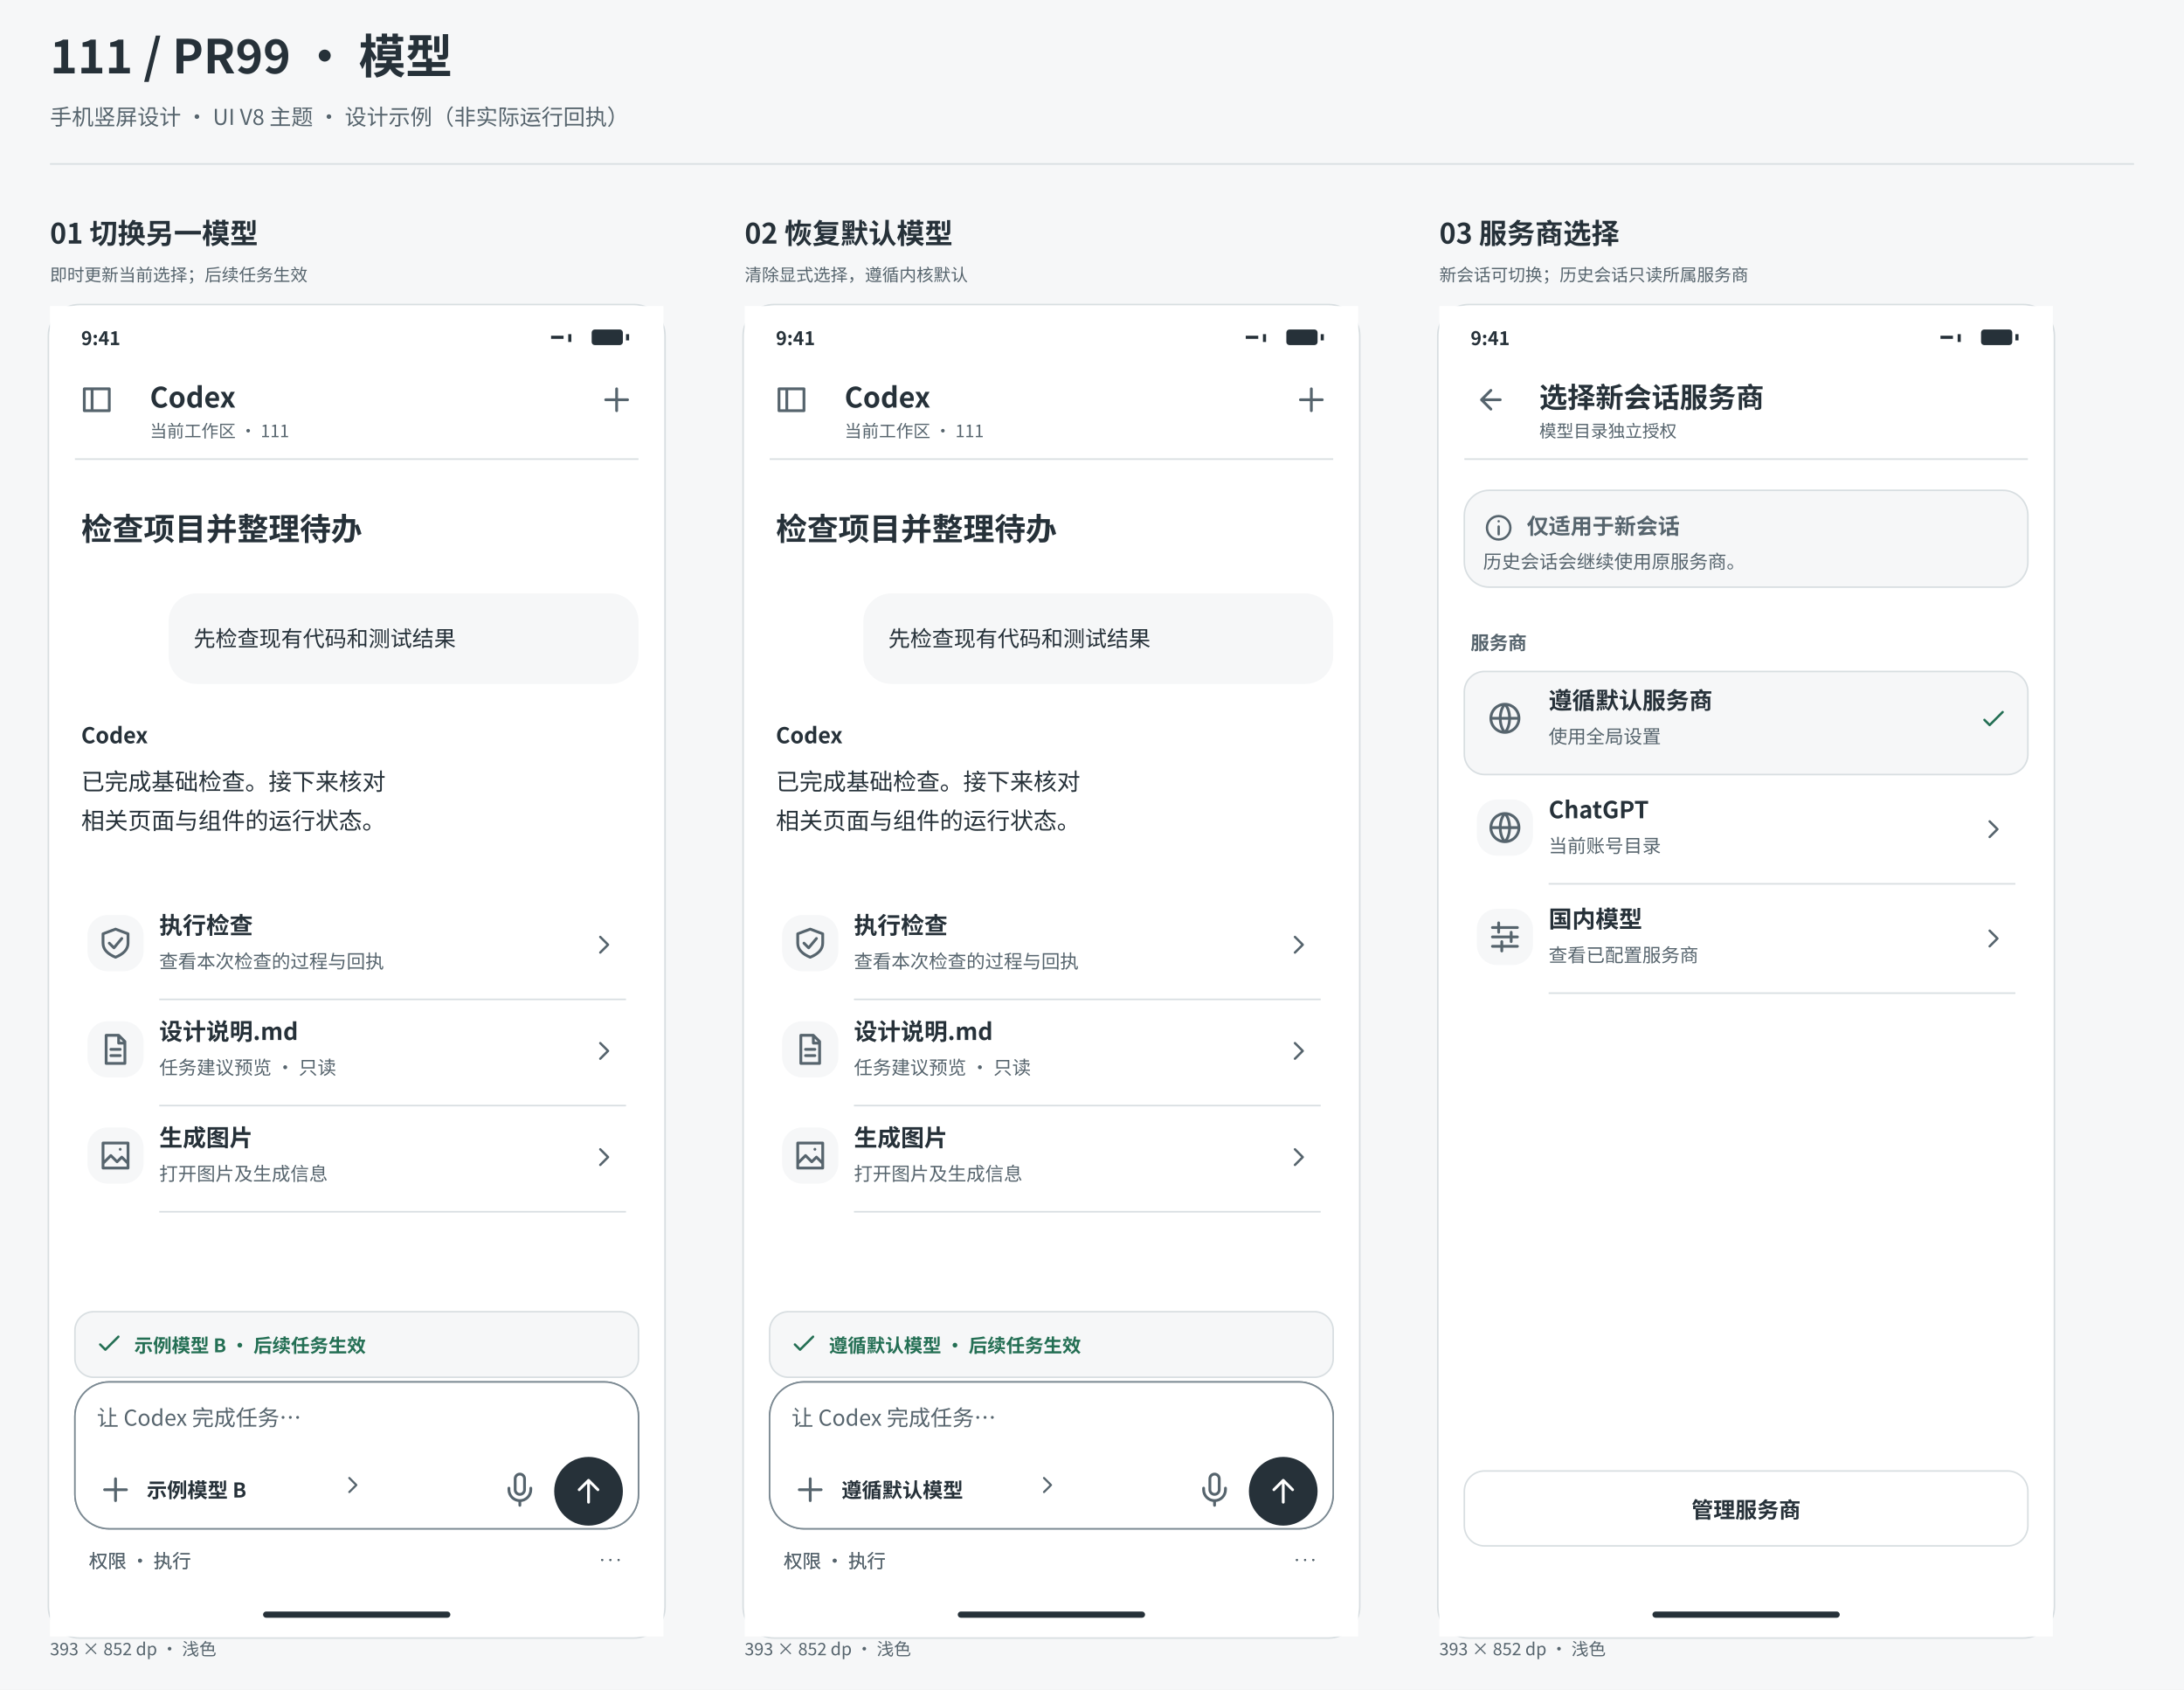
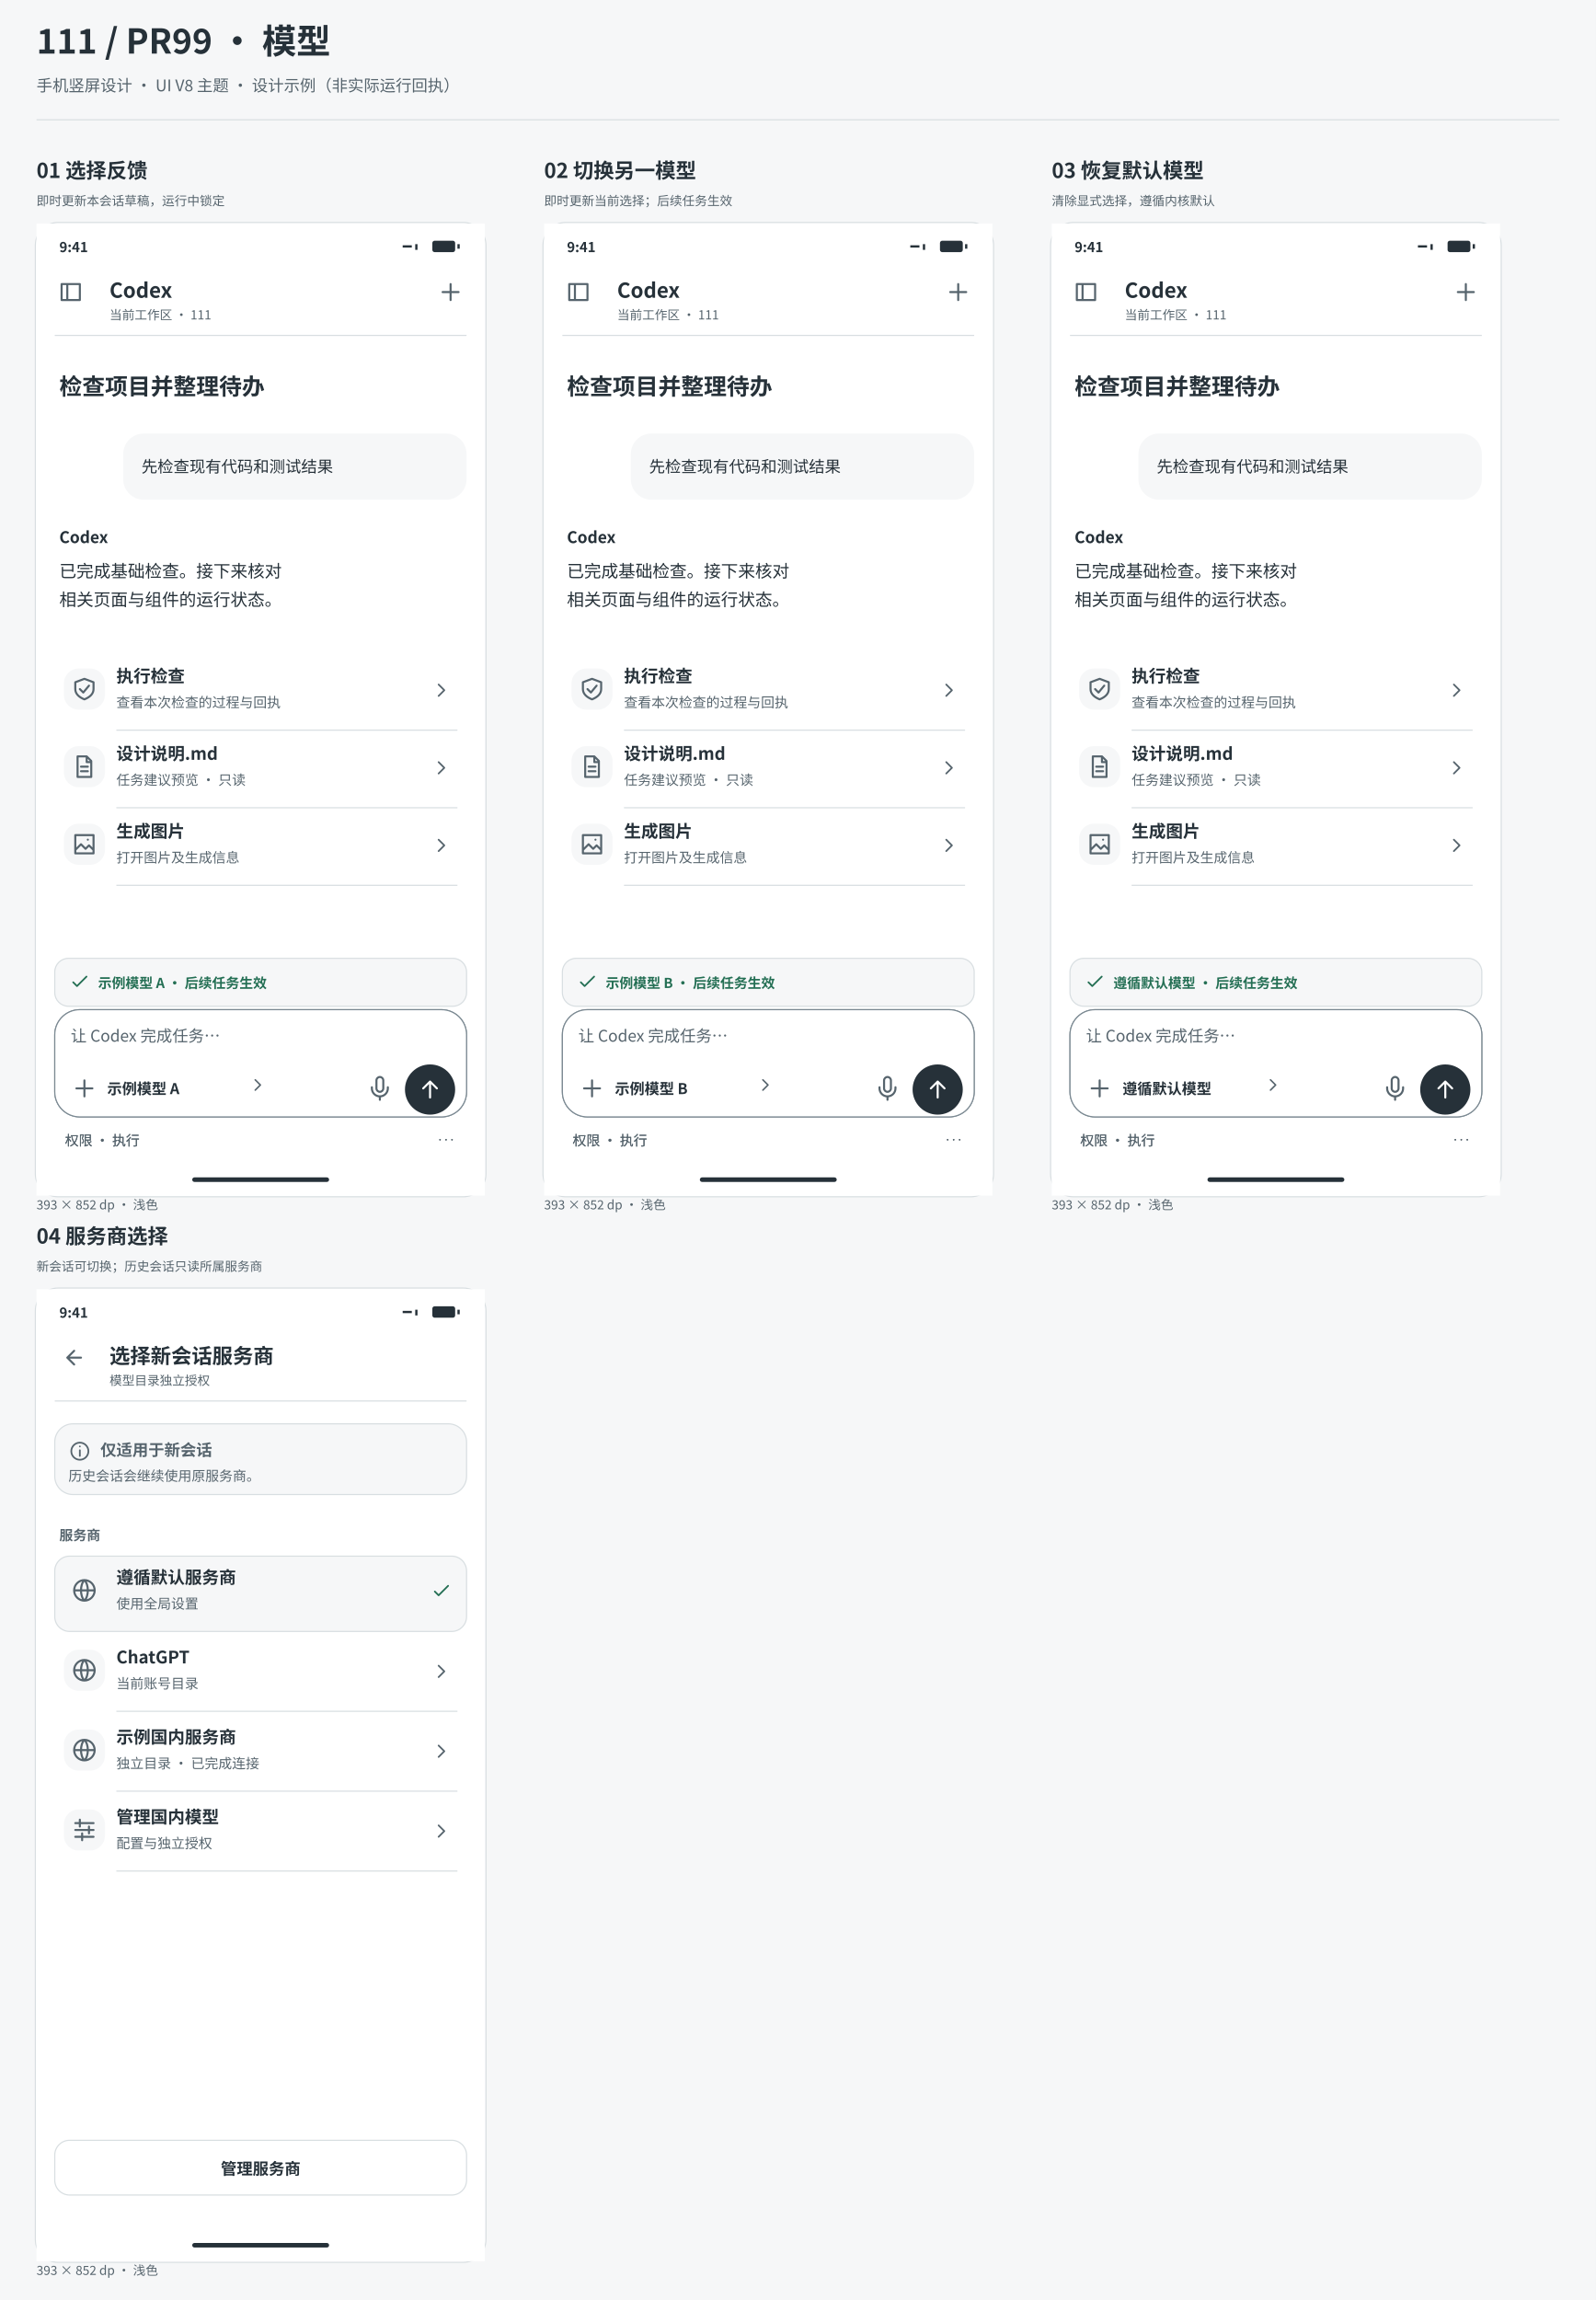
- <svg xmlns="http://www.w3.org/2000/svg" width="1399" height="1082" viewBox="0 0 1399 1082" role="img" aria-label="模型">
-   <rect x="0" y="0" width="1399" height="1082" rx="0" fill="#F6F7F8" stroke="none" stroke-width="1" opacity="1" />
+ <svg xmlns="http://www.w3.org/2000/svg" width="1399" height="2016" viewBox="0 0 1399 2016" role="img" aria-label="模型">
+   <rect x="0" y="0" width="1399" height="2016" rx="0" fill="#F6F7F8" stroke="none" stroke-width="1" opacity="1" />
  <text x="32" y="47" font-family="Noto Sans CJK SC, Microsoft YaHei, sans-serif" font-size="30" font-weight="700" fill="#263139" text-anchor="start">111  /  PR99  ·  模型</text>
  <text x="32" y="80" font-family="Noto Sans CJK SC, Microsoft YaHei, sans-serif" font-size="14" font-weight="400" fill="#56646D" text-anchor="start">手机竖屏设计 · UI V8 主题 · 设计示例（非实际运行回执）</text>
  <path d="M32 105L1367 105" stroke="#D8DEE1" stroke-width="1" fill="none" />
-   <text x="32" y="156" font-family="Noto Sans CJK SC, Microsoft YaHei, sans-serif" font-size="18" font-weight="700" fill="#263139" text-anchor="start">01  切换另一模型</text>
-   <text x="32" y="180" font-family="Noto Sans CJK SC, Microsoft YaHei, sans-serif" font-size="11" font-weight="400" fill="#56646D" text-anchor="start">即时更新当前选择；后续任务生效</text>
+   <text x="32" y="156" font-family="Noto Sans CJK SC, Microsoft YaHei, sans-serif" font-size="18" font-weight="700" fill="#263139" text-anchor="start">01  选择反馈</text>
+   <text x="32" y="180" font-family="Noto Sans CJK SC, Microsoft YaHei, sans-serif" font-size="11" font-weight="400" fill="#56646D" text-anchor="start">即时更新本会话草稿，运行中锁定</text>
  <rect x="31.0" y="195" width="395" height="854" rx="20" fill="#FFFFFF" stroke="#D8DEE1" stroke-width="1" opacity="1" />
-   <g id="model-selected-b" transform="translate(32.0 196)">
+   <g id="model-selected" transform="translate(32.0 196)">
    <rect x="0" y="0" width="393" height="852" rx="0" fill="#FFFFFF" stroke="none" stroke-width="1" opacity="1" />
    <text x="20" y="25" font-family="Noto Sans CJK SC, Microsoft YaHei, sans-serif" font-size="12" font-weight="600" fill="#263139" text-anchor="start">9:41</text>
    <path d="M321 20L329 20" stroke="#263139" stroke-width="2" fill="none" />
    <path d="M333 18L333 23" stroke="#263139" stroke-width="2" fill="none" />
    <rect x="347" y="15" width="20" height="10" rx="2" fill="#263139" stroke="none" stroke-width="1" opacity="1" />
    <rect x="369" y="18" width="2" height="4" rx="0" fill="#263139" stroke="none" stroke-width="1" opacity="1" />
    <g transform="translate(18 48) scale(1.0)" fill="none" stroke="#56646D" stroke-width="1.8" stroke-linejoin="round" stroke-linecap="round">
      <path d="M4 5h16v14H4zM9 5v14" />
    </g>
    <text x="64" y="65" font-family="Noto Sans CJK SC, Microsoft YaHei, sans-serif" font-size="18" font-weight="700" fill="#263139" text-anchor="start">Codex</text>
    <text x="64" y="84" font-family="Noto Sans CJK SC, Microsoft YaHei, sans-serif" font-size="11" font-weight="400" fill="#56646D" text-anchor="start">当前工作区 · 111</text>
    <g transform="translate(351 48) scale(1.0)" fill="none" stroke="#56646D" stroke-width="1.8" stroke-linejoin="round" stroke-linecap="round">
      <path d="M12 5v14M5 12h14" />
    </g>
    <path d="M16 98L377 98" stroke="#D8DEE1" stroke-width="1" fill="none" />
    <rect x="136.5" y="836" width="120" height="4" rx="2" fill="#263139" stroke="none" stroke-width="1" opacity="1" />
    <text x="20" y="150" font-family="Noto Sans CJK SC, Microsoft YaHei, sans-serif" font-size="20" font-weight="700" fill="#263139" text-anchor="start">检查项目并整理待办</text>
    <rect x="76" y="184" width="301" height="58" rx="18" fill="#F6F7F8" stroke="none" stroke-width="1" opacity="1" />
    <text x="92" y="218" font-family="Noto Sans CJK SC, Microsoft YaHei, sans-serif" font-size="14" font-weight="400" fill="#263139" text-anchor="start">先检查现有代码和测试结果</text>
    <text x="20" y="280" font-family="Noto Sans CJK SC, Microsoft YaHei, sans-serif" font-size="14" font-weight="600" fill="#263139" text-anchor="start">Codex</text>
    <text x="20" y="310" font-family="Noto Sans CJK SC, Microsoft YaHei, sans-serif" font-size="15" font-weight="400" fill="#263139" text-anchor="start">已完成基础检查。接下来核对</text>
    <text x="20" y="335" font-family="Noto Sans CJK SC, Microsoft YaHei, sans-serif" font-size="15" font-weight="400" fill="#263139" text-anchor="start">相关页面与组件的运行状态。</text>
    <rect x="24" y="390" width="36" height="36" rx="13" fill="#F6F7F8" stroke="none" stroke-width="1" opacity="1" />
    <g transform="translate(30 396) scale(1.0)" fill="none" stroke="#56646D" stroke-width="1.8" stroke-linejoin="round" stroke-linecap="round">
      <path d="M12 3l8 3v6c0 4-3 7-8 9-5-2-8-5-8-9V6zM8 12l3 3 5-6" />
    </g>
    <text x="70" y="402" font-family="Noto Sans CJK SC, Microsoft YaHei, sans-serif" font-size="15" font-weight="600" fill="#263139" text-anchor="start">执行检查</text>
    <text x="70" y="424" font-family="Noto Sans CJK SC, Microsoft YaHei, sans-serif" font-size="12" font-weight="400" fill="#56646D" text-anchor="start">查看本次检查的过程与回执</text>
    <g transform="translate(345 399.0) scale(0.8333333)" fill="none" stroke="#56646D" stroke-width="1.8" stroke-linejoin="round" stroke-linecap="round">
      <path d="M9 18l6-6-6-6" />
    </g>
    <path d="M70 444L369 444" stroke="#D8DEE1" stroke-width="1" fill="none" />
    <rect x="24" y="458" width="36" height="36" rx="13" fill="#F6F7F8" stroke="none" stroke-width="1" opacity="1" />
    <g transform="translate(30 464) scale(1.0)" fill="none" stroke="#56646D" stroke-width="1.8" stroke-linejoin="round" stroke-linecap="round">
      <path d="M6 3h8l4 4v14H6zM14 3v5h4M9 12h6M9 16h6" />
    </g>
    <text x="70" y="470" font-family="Noto Sans CJK SC, Microsoft YaHei, sans-serif" font-size="15" font-weight="600" fill="#263139" text-anchor="start">设计说明.md</text>
    <text x="70" y="492" font-family="Noto Sans CJK SC, Microsoft YaHei, sans-serif" font-size="12" font-weight="400" fill="#56646D" text-anchor="start">任务建议预览 · 只读</text>
    <g transform="translate(345 467.0) scale(0.8333333)" fill="none" stroke="#56646D" stroke-width="1.8" stroke-linejoin="round" stroke-linecap="round">
      <path d="M9 18l6-6-6-6" />
    </g>
    <path d="M70 512L369 512" stroke="#D8DEE1" stroke-width="1" fill="none" />
    <rect x="24" y="526" width="36" height="36" rx="13" fill="#F6F7F8" stroke="none" stroke-width="1" opacity="1" />
    <g transform="translate(30 532) scale(1.0)" fill="none" stroke="#56646D" stroke-width="1.8" stroke-linejoin="round" stroke-linecap="round">
      <path d="M4 4h16v16H4zM4 17l5-5 4 4 3-3 4 4M15 8h.01" />
    </g>
    <text x="70" y="538" font-family="Noto Sans CJK SC, Microsoft YaHei, sans-serif" font-size="15" font-weight="600" fill="#263139" text-anchor="start">生成图片</text>
    <text x="70" y="560" font-family="Noto Sans CJK SC, Microsoft YaHei, sans-serif" font-size="12" font-weight="400" fill="#56646D" text-anchor="start">打开图片及生成信息</text>
    <g transform="translate(345 535.0) scale(0.8333333)" fill="none" stroke="#56646D" stroke-width="1.8" stroke-linejoin="round" stroke-linecap="round">
      <path d="M9 18l6-6-6-6" />
    </g>
    <path d="M70 580L369 580" stroke="#D8DEE1" stroke-width="1" fill="none" />
    <rect x="16" y="689" width="361" height="94" rx="22" fill="#FFFFFF" stroke="#7B8992" stroke-width="1" opacity="1" />
    <text x="30" y="717" font-family="Noto Sans CJK SC, Microsoft YaHei, sans-serif" font-size="14" font-weight="400" fill="#56646D" text-anchor="start">让 Codex 完成任务…</text>
    <g transform="translate(30 746) scale(1.0)" fill="none" stroke="#56646D" stroke-width="1.8" stroke-linejoin="round" stroke-linecap="round">
      <path d="M12 5v14M5 12h14" />
    </g>
    <text x="62" y="763" font-family="Noto Sans CJK SC, Microsoft YaHei, sans-serif" font-size="13" font-weight="600" fill="#263139" text-anchor="start">遵循默认模型</text>
    <g transform="translate(185 746) scale(0.75)" fill="none" stroke="#56646D" stroke-width="1.8" stroke-linejoin="round" stroke-linecap="round">
      <path d="M9 18l6-6-6-6" />
    </g>
    <g transform="translate(289 746) scale(1.0)" fill="none" stroke="#56646D" stroke-width="1.8" stroke-linejoin="round" stroke-linecap="round">
      <path d="M9 5a3 3 0 0 1 6 0v7a3 3 0 0 1-6 0zM5 11v1a7 7 0 0 0 14 0v-1M12 19v3" />
    </g>
    <circle cx="345" cy="759" r="22" fill="#263139" stroke="none" />
    <g transform="translate(333 747) scale(1.0)" fill="none" stroke="#FFFFFF" stroke-width="1.8" stroke-linejoin="round" stroke-linecap="round">
      <path d="M12 19V5M6 11l6-6 6 6" />
    </g>
    <text x="25" y="808" font-family="Noto Sans CJK SC, Microsoft YaHei, sans-serif" font-size="12" font-weight="400" fill="#56646D" text-anchor="start">权限  ·  执行</text>
    <g transform="translate(350 794) scale(0.75)" fill="none" stroke="#56646D" stroke-width="1.8" stroke-linejoin="round" stroke-linecap="round">
      <path d="M5 12h.01M12 12h.01M19 12h.01" />
    </g>
    <rect x="16" y="644" width="361" height="42" rx="12" fill="#F6F7F8" stroke="#D8DEE1" stroke-width="1" opacity="1" />
    <g transform="translate(28 655) scale(0.8333333)" fill="none" stroke="#246F54" stroke-width="1.8" stroke-linejoin="round" stroke-linecap="round">
      <path d="M5 12l4 4L19 6" />
    </g>
-     <text x="54" y="670" font-family="Noto Sans CJK SC, Microsoft YaHei, sans-serif" font-size="12" font-weight="600" fill="#246F54" text-anchor="start">示例模型 B · 后续任务生效</text>
-     <rect x="16" y="689" width="361" height="94" rx="22" fill="#FFFFFF" stroke="#7B8992" stroke-width="1" opacity="1" />
-     <text x="30" y="717" font-family="Noto Sans CJK SC, Microsoft YaHei, sans-serif" font-size="14" font-weight="400" fill="#56646D" text-anchor="start">让 Codex 完成任务…</text>
-     <g transform="translate(30 746) scale(1.0)" fill="none" stroke="#56646D" stroke-width="1.8" stroke-linejoin="round" stroke-linecap="round">
-       <path d="M12 5v14M5 12h14" />
-     </g>
-     <text x="62" y="763" font-family="Noto Sans CJK SC, Microsoft YaHei, sans-serif" font-size="13" font-weight="600" fill="#263139" text-anchor="start">示例模型 B</text>
+     <text x="54" y="670" font-family="Noto Sans CJK SC, Microsoft YaHei, sans-serif" font-size="12" font-weight="600" fill="#246F54" text-anchor="start">示例模型 A · 后续任务生效</text>
+     <rect x="16" y="689" width="361" height="94" rx="22" fill="#FFFFFF" stroke="#7B8992" stroke-width="1" opacity="1" />
+     <text x="30" y="717" font-family="Noto Sans CJK SC, Microsoft YaHei, sans-serif" font-size="14" font-weight="400" fill="#56646D" text-anchor="start">让 Codex 完成任务…</text>
+     <g transform="translate(30 746) scale(1.0)" fill="none" stroke="#56646D" stroke-width="1.8" stroke-linejoin="round" stroke-linecap="round">
+       <path d="M12 5v14M5 12h14" />
+     </g>
+     <text x="62" y="763" font-family="Noto Sans CJK SC, Microsoft YaHei, sans-serif" font-size="13" font-weight="600" fill="#263139" text-anchor="start">示例模型 A</text>
    <g transform="translate(185 746) scale(0.75)" fill="none" stroke="#56646D" stroke-width="1.8" stroke-linejoin="round" stroke-linecap="round">
      <path d="M9 18l6-6-6-6" />
    </g>
    <g transform="translate(289 746) scale(1.0)" fill="none" stroke="#56646D" stroke-width="1.8" stroke-linejoin="round" stroke-linecap="round">
      <path d="M9 5a3 3 0 0 1 6 0v7a3 3 0 0 1-6 0zM5 11v1a7 7 0 0 0 14 0v-1M12 19v3" />
    </g>
    <circle cx="345" cy="759" r="22" fill="#263139" stroke="none" />
    <g transform="translate(333 747) scale(1.0)" fill="none" stroke="#FFFFFF" stroke-width="1.8" stroke-linejoin="round" stroke-linecap="round">
      <path d="M12 19V5M6 11l6-6 6 6" />
    </g>
    <text x="25" y="808" font-family="Noto Sans CJK SC, Microsoft YaHei, sans-serif" font-size="12" font-weight="400" fill="#56646D" text-anchor="start">权限  ·  执行</text>
    <g transform="translate(350 794) scale(0.75)" fill="none" stroke="#56646D" stroke-width="1.8" stroke-linejoin="round" stroke-linecap="round">
      <path d="M5 12h.01M12 12h.01M19 12h.01" />
    </g>
  </g>
  <text x="32" y="1060" font-family="Noto Sans CJK SC, Microsoft YaHei, sans-serif" font-size="11" font-weight="400" fill="#56646D" text-anchor="start">393 × 852 dp  ·  浅色</text>
-   <text x="477" y="156" font-family="Noto Sans CJK SC, Microsoft YaHei, sans-serif" font-size="18" font-weight="700" fill="#263139" text-anchor="start">02  恢复默认模型</text>
-   <text x="477" y="180" font-family="Noto Sans CJK SC, Microsoft YaHei, sans-serif" font-size="11" font-weight="400" fill="#56646D" text-anchor="start">清除显式选择，遵循内核默认</text>
+   <text x="477" y="156" font-family="Noto Sans CJK SC, Microsoft YaHei, sans-serif" font-size="18" font-weight="700" fill="#263139" text-anchor="start">02  切换另一模型</text>
+   <text x="477" y="180" font-family="Noto Sans CJK SC, Microsoft YaHei, sans-serif" font-size="11" font-weight="400" fill="#56646D" text-anchor="start">即时更新当前选择；后续任务生效</text>
  <rect x="476.0" y="195" width="395" height="854" rx="20" fill="#FFFFFF" stroke="#D8DEE1" stroke-width="1" opacity="1" />
-   <g id="model-default" transform="translate(477.0 196)">
+   <g id="model-selected-b" transform="translate(477.0 196)">
    <rect x="0" y="0" width="393" height="852" rx="0" fill="#FFFFFF" stroke="none" stroke-width="1" opacity="1" />
    <text x="20" y="25" font-family="Noto Sans CJK SC, Microsoft YaHei, sans-serif" font-size="12" font-weight="600" fill="#263139" text-anchor="start">9:41</text>
    <path d="M321 20L329 20" stroke="#263139" stroke-width="2" fill="none" />
    <path d="M333 18L333 23" stroke="#263139" stroke-width="2" fill="none" />
    <rect x="347" y="15" width="20" height="10" rx="2" fill="#263139" stroke="none" stroke-width="1" opacity="1" />
    <rect x="369" y="18" width="2" height="4" rx="0" fill="#263139" stroke="none" stroke-width="1" opacity="1" />
    <g transform="translate(18 48) scale(1.0)" fill="none" stroke="#56646D" stroke-width="1.8" stroke-linejoin="round" stroke-linecap="round">
      <path d="M4 5h16v14H4zM9 5v14" />
    </g>
    <text x="64" y="65" font-family="Noto Sans CJK SC, Microsoft YaHei, sans-serif" font-size="18" font-weight="700" fill="#263139" text-anchor="start">Codex</text>
    <text x="64" y="84" font-family="Noto Sans CJK SC, Microsoft YaHei, sans-serif" font-size="11" font-weight="400" fill="#56646D" text-anchor="start">当前工作区 · 111</text>
    <g transform="translate(351 48) scale(1.0)" fill="none" stroke="#56646D" stroke-width="1.8" stroke-linejoin="round" stroke-linecap="round">
      <path d="M12 5v14M5 12h14" />
    </g>
    <path d="M16 98L377 98" stroke="#D8DEE1" stroke-width="1" fill="none" />
    <rect x="136.5" y="836" width="120" height="4" rx="2" fill="#263139" stroke="none" stroke-width="1" opacity="1" />
    <text x="20" y="150" font-family="Noto Sans CJK SC, Microsoft YaHei, sans-serif" font-size="20" font-weight="700" fill="#263139" text-anchor="start">检查项目并整理待办</text>
    <rect x="76" y="184" width="301" height="58" rx="18" fill="#F6F7F8" stroke="none" stroke-width="1" opacity="1" />
    <text x="92" y="218" font-family="Noto Sans CJK SC, Microsoft YaHei, sans-serif" font-size="14" font-weight="400" fill="#263139" text-anchor="start">先检查现有代码和测试结果</text>
    <text x="20" y="280" font-family="Noto Sans CJK SC, Microsoft YaHei, sans-serif" font-size="14" font-weight="600" fill="#263139" text-anchor="start">Codex</text>
    <text x="20" y="310" font-family="Noto Sans CJK SC, Microsoft YaHei, sans-serif" font-size="15" font-weight="400" fill="#263139" text-anchor="start">已完成基础检查。接下来核对</text>
    <text x="20" y="335" font-family="Noto Sans CJK SC, Microsoft YaHei, sans-serif" font-size="15" font-weight="400" fill="#263139" text-anchor="start">相关页面与组件的运行状态。</text>
    <rect x="24" y="390" width="36" height="36" rx="13" fill="#F6F7F8" stroke="none" stroke-width="1" opacity="1" />
    <g transform="translate(30 396) scale(1.0)" fill="none" stroke="#56646D" stroke-width="1.8" stroke-linejoin="round" stroke-linecap="round">
      <path d="M12 3l8 3v6c0 4-3 7-8 9-5-2-8-5-8-9V6zM8 12l3 3 5-6" />
    </g>
    <text x="70" y="402" font-family="Noto Sans CJK SC, Microsoft YaHei, sans-serif" font-size="15" font-weight="600" fill="#263139" text-anchor="start">执行检查</text>
    <text x="70" y="424" font-family="Noto Sans CJK SC, Microsoft YaHei, sans-serif" font-size="12" font-weight="400" fill="#56646D" text-anchor="start">查看本次检查的过程与回执</text>
    <g transform="translate(345 399.0) scale(0.8333333)" fill="none" stroke="#56646D" stroke-width="1.8" stroke-linejoin="round" stroke-linecap="round">
      <path d="M9 18l6-6-6-6" />
    </g>
    <path d="M70 444L369 444" stroke="#D8DEE1" stroke-width="1" fill="none" />
    <rect x="24" y="458" width="36" height="36" rx="13" fill="#F6F7F8" stroke="none" stroke-width="1" opacity="1" />
    <g transform="translate(30 464) scale(1.0)" fill="none" stroke="#56646D" stroke-width="1.8" stroke-linejoin="round" stroke-linecap="round">
      <path d="M6 3h8l4 4v14H6zM14 3v5h4M9 12h6M9 16h6" />
    </g>
    <text x="70" y="470" font-family="Noto Sans CJK SC, Microsoft YaHei, sans-serif" font-size="15" font-weight="600" fill="#263139" text-anchor="start">设计说明.md</text>
    <text x="70" y="492" font-family="Noto Sans CJK SC, Microsoft YaHei, sans-serif" font-size="12" font-weight="400" fill="#56646D" text-anchor="start">任务建议预览 · 只读</text>
    <g transform="translate(345 467.0) scale(0.8333333)" fill="none" stroke="#56646D" stroke-width="1.8" stroke-linejoin="round" stroke-linecap="round">
      <path d="M9 18l6-6-6-6" />
    </g>
    <path d="M70 512L369 512" stroke="#D8DEE1" stroke-width="1" fill="none" />
    <rect x="24" y="526" width="36" height="36" rx="13" fill="#F6F7F8" stroke="none" stroke-width="1" opacity="1" />
    <g transform="translate(30 532) scale(1.0)" fill="none" stroke="#56646D" stroke-width="1.8" stroke-linejoin="round" stroke-linecap="round">
      <path d="M4 4h16v16H4zM4 17l5-5 4 4 3-3 4 4M15 8h.01" />
    </g>
    <text x="70" y="538" font-family="Noto Sans CJK SC, Microsoft YaHei, sans-serif" font-size="15" font-weight="600" fill="#263139" text-anchor="start">生成图片</text>
    <text x="70" y="560" font-family="Noto Sans CJK SC, Microsoft YaHei, sans-serif" font-size="12" font-weight="400" fill="#56646D" text-anchor="start">打开图片及生成信息</text>
    <g transform="translate(345 535.0) scale(0.8333333)" fill="none" stroke="#56646D" stroke-width="1.8" stroke-linejoin="round" stroke-linecap="round">
      <path d="M9 18l6-6-6-6" />
    </g>
    <path d="M70 580L369 580" stroke="#D8DEE1" stroke-width="1" fill="none" />
    <rect x="16" y="689" width="361" height="94" rx="22" fill="#FFFFFF" stroke="#7B8992" stroke-width="1" opacity="1" />
    <text x="30" y="717" font-family="Noto Sans CJK SC, Microsoft YaHei, sans-serif" font-size="14" font-weight="400" fill="#56646D" text-anchor="start">让 Codex 完成任务…</text>
    <g transform="translate(30 746) scale(1.0)" fill="none" stroke="#56646D" stroke-width="1.8" stroke-linejoin="round" stroke-linecap="round">
      <path d="M12 5v14M5 12h14" />
    </g>
    <text x="62" y="763" font-family="Noto Sans CJK SC, Microsoft YaHei, sans-serif" font-size="13" font-weight="600" fill="#263139" text-anchor="start">遵循默认模型</text>
    <g transform="translate(185 746) scale(0.75)" fill="none" stroke="#56646D" stroke-width="1.8" stroke-linejoin="round" stroke-linecap="round">
      <path d="M9 18l6-6-6-6" />
    </g>
    <g transform="translate(289 746) scale(1.0)" fill="none" stroke="#56646D" stroke-width="1.8" stroke-linejoin="round" stroke-linecap="round">
      <path d="M9 5a3 3 0 0 1 6 0v7a3 3 0 0 1-6 0zM5 11v1a7 7 0 0 0 14 0v-1M12 19v3" />
    </g>
    <circle cx="345" cy="759" r="22" fill="#263139" stroke="none" />
    <g transform="translate(333 747) scale(1.0)" fill="none" stroke="#FFFFFF" stroke-width="1.8" stroke-linejoin="round" stroke-linecap="round">
      <path d="M12 19V5M6 11l6-6 6 6" />
    </g>
    <text x="25" y="808" font-family="Noto Sans CJK SC, Microsoft YaHei, sans-serif" font-size="12" font-weight="400" fill="#56646D" text-anchor="start">权限  ·  执行</text>
    <g transform="translate(350 794) scale(0.75)" fill="none" stroke="#56646D" stroke-width="1.8" stroke-linejoin="round" stroke-linecap="round">
      <path d="M5 12h.01M12 12h.01M19 12h.01" />
    </g>
    <rect x="16" y="644" width="361" height="42" rx="12" fill="#F6F7F8" stroke="#D8DEE1" stroke-width="1" opacity="1" />
    <g transform="translate(28 655) scale(0.8333333)" fill="none" stroke="#246F54" stroke-width="1.8" stroke-linejoin="round" stroke-linecap="round">
      <path d="M5 12l4 4L19 6" />
    </g>
-     <text x="54" y="670" font-family="Noto Sans CJK SC, Microsoft YaHei, sans-serif" font-size="12" font-weight="600" fill="#246F54" text-anchor="start">遵循默认模型 · 后续任务生效</text>
-     <rect x="16" y="689" width="361" height="94" rx="22" fill="#FFFFFF" stroke="#7B8992" stroke-width="1" opacity="1" />
-     <text x="30" y="717" font-family="Noto Sans CJK SC, Microsoft YaHei, sans-serif" font-size="14" font-weight="400" fill="#56646D" text-anchor="start">让 Codex 完成任务…</text>
-     <g transform="translate(30 746) scale(1.0)" fill="none" stroke="#56646D" stroke-width="1.8" stroke-linejoin="round" stroke-linecap="round">
-       <path d="M12 5v14M5 12h14" />
-     </g>
-     <text x="62" y="763" font-family="Noto Sans CJK SC, Microsoft YaHei, sans-serif" font-size="13" font-weight="600" fill="#263139" text-anchor="start">遵循默认模型</text>
+     <text x="54" y="670" font-family="Noto Sans CJK SC, Microsoft YaHei, sans-serif" font-size="12" font-weight="600" fill="#246F54" text-anchor="start">示例模型 B · 后续任务生效</text>
+     <rect x="16" y="689" width="361" height="94" rx="22" fill="#FFFFFF" stroke="#7B8992" stroke-width="1" opacity="1" />
+     <text x="30" y="717" font-family="Noto Sans CJK SC, Microsoft YaHei, sans-serif" font-size="14" font-weight="400" fill="#56646D" text-anchor="start">让 Codex 完成任务…</text>
+     <g transform="translate(30 746) scale(1.0)" fill="none" stroke="#56646D" stroke-width="1.8" stroke-linejoin="round" stroke-linecap="round">
+       <path d="M12 5v14M5 12h14" />
+     </g>
+     <text x="62" y="763" font-family="Noto Sans CJK SC, Microsoft YaHei, sans-serif" font-size="13" font-weight="600" fill="#263139" text-anchor="start">示例模型 B</text>
    <g transform="translate(185 746) scale(0.75)" fill="none" stroke="#56646D" stroke-width="1.8" stroke-linejoin="round" stroke-linecap="round">
      <path d="M9 18l6-6-6-6" />
    </g>
    <g transform="translate(289 746) scale(1.0)" fill="none" stroke="#56646D" stroke-width="1.8" stroke-linejoin="round" stroke-linecap="round">
      <path d="M9 5a3 3 0 0 1 6 0v7a3 3 0 0 1-6 0zM5 11v1a7 7 0 0 0 14 0v-1M12 19v3" />
    </g>
    <circle cx="345" cy="759" r="22" fill="#263139" stroke="none" />
    <g transform="translate(333 747) scale(1.0)" fill="none" stroke="#FFFFFF" stroke-width="1.8" stroke-linejoin="round" stroke-linecap="round">
      <path d="M12 19V5M6 11l6-6 6 6" />
    </g>
    <text x="25" y="808" font-family="Noto Sans CJK SC, Microsoft YaHei, sans-serif" font-size="12" font-weight="400" fill="#56646D" text-anchor="start">权限  ·  执行</text>
    <g transform="translate(350 794) scale(0.75)" fill="none" stroke="#56646D" stroke-width="1.8" stroke-linejoin="round" stroke-linecap="round">
      <path d="M5 12h.01M12 12h.01M19 12h.01" />
    </g>
  </g>
  <text x="477" y="1060" font-family="Noto Sans CJK SC, Microsoft YaHei, sans-serif" font-size="11" font-weight="400" fill="#56646D" text-anchor="start">393 × 852 dp  ·  浅色</text>
-   <text x="922" y="156" font-family="Noto Sans CJK SC, Microsoft YaHei, sans-serif" font-size="18" font-weight="700" fill="#263139" text-anchor="start">03  服务商选择</text>
-   <text x="922" y="180" font-family="Noto Sans CJK SC, Microsoft YaHei, sans-serif" font-size="11" font-weight="400" fill="#56646D" text-anchor="start">新会话可切换；历史会话只读所属服务商</text>
+   <text x="922" y="156" font-family="Noto Sans CJK SC, Microsoft YaHei, sans-serif" font-size="18" font-weight="700" fill="#263139" text-anchor="start">03  恢复默认模型</text>
+   <text x="922" y="180" font-family="Noto Sans CJK SC, Microsoft YaHei, sans-serif" font-size="11" font-weight="400" fill="#56646D" text-anchor="start">清除显式选择，遵循内核默认</text>
  <rect x="921.0" y="195" width="395" height="854" rx="20" fill="#FFFFFF" stroke="#D8DEE1" stroke-width="1" opacity="1" />
-   <g id="model-provider" transform="translate(922.0 196)">
+   <g id="model-default" transform="translate(922.0 196)">
+     <rect x="0" y="0" width="393" height="852" rx="0" fill="#FFFFFF" stroke="none" stroke-width="1" opacity="1" />
+     <text x="20" y="25" font-family="Noto Sans CJK SC, Microsoft YaHei, sans-serif" font-size="12" font-weight="600" fill="#263139" text-anchor="start">9:41</text>
+     <path d="M321 20L329 20" stroke="#263139" stroke-width="2" fill="none" />
+     <path d="M333 18L333 23" stroke="#263139" stroke-width="2" fill="none" />
+     <rect x="347" y="15" width="20" height="10" rx="2" fill="#263139" stroke="none" stroke-width="1" opacity="1" />
+     <rect x="369" y="18" width="2" height="4" rx="0" fill="#263139" stroke="none" stroke-width="1" opacity="1" />
+     <g transform="translate(18 48) scale(1.0)" fill="none" stroke="#56646D" stroke-width="1.8" stroke-linejoin="round" stroke-linecap="round">
+       <path d="M4 5h16v14H4zM9 5v14" />
+     </g>
+     <text x="64" y="65" font-family="Noto Sans CJK SC, Microsoft YaHei, sans-serif" font-size="18" font-weight="700" fill="#263139" text-anchor="start">Codex</text>
+     <text x="64" y="84" font-family="Noto Sans CJK SC, Microsoft YaHei, sans-serif" font-size="11" font-weight="400" fill="#56646D" text-anchor="start">当前工作区 · 111</text>
+     <g transform="translate(351 48) scale(1.0)" fill="none" stroke="#56646D" stroke-width="1.8" stroke-linejoin="round" stroke-linecap="round">
+       <path d="M12 5v14M5 12h14" />
+     </g>
+     <path d="M16 98L377 98" stroke="#D8DEE1" stroke-width="1" fill="none" />
+     <rect x="136.5" y="836" width="120" height="4" rx="2" fill="#263139" stroke="none" stroke-width="1" opacity="1" />
+     <text x="20" y="150" font-family="Noto Sans CJK SC, Microsoft YaHei, sans-serif" font-size="20" font-weight="700" fill="#263139" text-anchor="start">检查项目并整理待办</text>
+     <rect x="76" y="184" width="301" height="58" rx="18" fill="#F6F7F8" stroke="none" stroke-width="1" opacity="1" />
+     <text x="92" y="218" font-family="Noto Sans CJK SC, Microsoft YaHei, sans-serif" font-size="14" font-weight="400" fill="#263139" text-anchor="start">先检查现有代码和测试结果</text>
+     <text x="20" y="280" font-family="Noto Sans CJK SC, Microsoft YaHei, sans-serif" font-size="14" font-weight="600" fill="#263139" text-anchor="start">Codex</text>
+     <text x="20" y="310" font-family="Noto Sans CJK SC, Microsoft YaHei, sans-serif" font-size="15" font-weight="400" fill="#263139" text-anchor="start">已完成基础检查。接下来核对</text>
+     <text x="20" y="335" font-family="Noto Sans CJK SC, Microsoft YaHei, sans-serif" font-size="15" font-weight="400" fill="#263139" text-anchor="start">相关页面与组件的运行状态。</text>
+     <rect x="24" y="390" width="36" height="36" rx="13" fill="#F6F7F8" stroke="none" stroke-width="1" opacity="1" />
+     <g transform="translate(30 396) scale(1.0)" fill="none" stroke="#56646D" stroke-width="1.8" stroke-linejoin="round" stroke-linecap="round">
+       <path d="M12 3l8 3v6c0 4-3 7-8 9-5-2-8-5-8-9V6zM8 12l3 3 5-6" />
+     </g>
+     <text x="70" y="402" font-family="Noto Sans CJK SC, Microsoft YaHei, sans-serif" font-size="15" font-weight="600" fill="#263139" text-anchor="start">执行检查</text>
+     <text x="70" y="424" font-family="Noto Sans CJK SC, Microsoft YaHei, sans-serif" font-size="12" font-weight="400" fill="#56646D" text-anchor="start">查看本次检查的过程与回执</text>
+     <g transform="translate(345 399.0) scale(0.8333333)" fill="none" stroke="#56646D" stroke-width="1.8" stroke-linejoin="round" stroke-linecap="round">
+       <path d="M9 18l6-6-6-6" />
+     </g>
+     <path d="M70 444L369 444" stroke="#D8DEE1" stroke-width="1" fill="none" />
+     <rect x="24" y="458" width="36" height="36" rx="13" fill="#F6F7F8" stroke="none" stroke-width="1" opacity="1" />
+     <g transform="translate(30 464) scale(1.0)" fill="none" stroke="#56646D" stroke-width="1.8" stroke-linejoin="round" stroke-linecap="round">
+       <path d="M6 3h8l4 4v14H6zM14 3v5h4M9 12h6M9 16h6" />
+     </g>
+     <text x="70" y="470" font-family="Noto Sans CJK SC, Microsoft YaHei, sans-serif" font-size="15" font-weight="600" fill="#263139" text-anchor="start">设计说明.md</text>
+     <text x="70" y="492" font-family="Noto Sans CJK SC, Microsoft YaHei, sans-serif" font-size="12" font-weight="400" fill="#56646D" text-anchor="start">任务建议预览 · 只读</text>
+     <g transform="translate(345 467.0) scale(0.8333333)" fill="none" stroke="#56646D" stroke-width="1.8" stroke-linejoin="round" stroke-linecap="round">
+       <path d="M9 18l6-6-6-6" />
+     </g>
+     <path d="M70 512L369 512" stroke="#D8DEE1" stroke-width="1" fill="none" />
+     <rect x="24" y="526" width="36" height="36" rx="13" fill="#F6F7F8" stroke="none" stroke-width="1" opacity="1" />
+     <g transform="translate(30 532) scale(1.0)" fill="none" stroke="#56646D" stroke-width="1.8" stroke-linejoin="round" stroke-linecap="round">
+       <path d="M4 4h16v16H4zM4 17l5-5 4 4 3-3 4 4M15 8h.01" />
+     </g>
+     <text x="70" y="538" font-family="Noto Sans CJK SC, Microsoft YaHei, sans-serif" font-size="15" font-weight="600" fill="#263139" text-anchor="start">生成图片</text>
+     <text x="70" y="560" font-family="Noto Sans CJK SC, Microsoft YaHei, sans-serif" font-size="12" font-weight="400" fill="#56646D" text-anchor="start">打开图片及生成信息</text>
+     <g transform="translate(345 535.0) scale(0.8333333)" fill="none" stroke="#56646D" stroke-width="1.8" stroke-linejoin="round" stroke-linecap="round">
+       <path d="M9 18l6-6-6-6" />
+     </g>
+     <path d="M70 580L369 580" stroke="#D8DEE1" stroke-width="1" fill="none" />
+     <rect x="16" y="689" width="361" height="94" rx="22" fill="#FFFFFF" stroke="#7B8992" stroke-width="1" opacity="1" />
+     <text x="30" y="717" font-family="Noto Sans CJK SC, Microsoft YaHei, sans-serif" font-size="14" font-weight="400" fill="#56646D" text-anchor="start">让 Codex 完成任务…</text>
+     <g transform="translate(30 746) scale(1.0)" fill="none" stroke="#56646D" stroke-width="1.8" stroke-linejoin="round" stroke-linecap="round">
+       <path d="M12 5v14M5 12h14" />
+     </g>
+     <text x="62" y="763" font-family="Noto Sans CJK SC, Microsoft YaHei, sans-serif" font-size="13" font-weight="600" fill="#263139" text-anchor="start">遵循默认模型</text>
+     <g transform="translate(185 746) scale(0.75)" fill="none" stroke="#56646D" stroke-width="1.8" stroke-linejoin="round" stroke-linecap="round">
+       <path d="M9 18l6-6-6-6" />
+     </g>
+     <g transform="translate(289 746) scale(1.0)" fill="none" stroke="#56646D" stroke-width="1.8" stroke-linejoin="round" stroke-linecap="round">
+       <path d="M9 5a3 3 0 0 1 6 0v7a3 3 0 0 1-6 0zM5 11v1a7 7 0 0 0 14 0v-1M12 19v3" />
+     </g>
+     <circle cx="345" cy="759" r="22" fill="#263139" stroke="none" />
+     <g transform="translate(333 747) scale(1.0)" fill="none" stroke="#FFFFFF" stroke-width="1.8" stroke-linejoin="round" stroke-linecap="round">
+       <path d="M12 19V5M6 11l6-6 6 6" />
+     </g>
+     <text x="25" y="808" font-family="Noto Sans CJK SC, Microsoft YaHei, sans-serif" font-size="12" font-weight="400" fill="#56646D" text-anchor="start">权限  ·  执行</text>
+     <g transform="translate(350 794) scale(0.75)" fill="none" stroke="#56646D" stroke-width="1.8" stroke-linejoin="round" stroke-linecap="round">
+       <path d="M5 12h.01M12 12h.01M19 12h.01" />
+     </g>
+     <rect x="16" y="644" width="361" height="42" rx="12" fill="#F6F7F8" stroke="#D8DEE1" stroke-width="1" opacity="1" />
+     <g transform="translate(28 655) scale(0.8333333)" fill="none" stroke="#246F54" stroke-width="1.8" stroke-linejoin="round" stroke-linecap="round">
+       <path d="M5 12l4 4L19 6" />
+     </g>
+     <text x="54" y="670" font-family="Noto Sans CJK SC, Microsoft YaHei, sans-serif" font-size="12" font-weight="600" fill="#246F54" text-anchor="start">遵循默认模型 · 后续任务生效</text>
+     <rect x="16" y="689" width="361" height="94" rx="22" fill="#FFFFFF" stroke="#7B8992" stroke-width="1" opacity="1" />
+     <text x="30" y="717" font-family="Noto Sans CJK SC, Microsoft YaHei, sans-serif" font-size="14" font-weight="400" fill="#56646D" text-anchor="start">让 Codex 完成任务…</text>
+     <g transform="translate(30 746) scale(1.0)" fill="none" stroke="#56646D" stroke-width="1.8" stroke-linejoin="round" stroke-linecap="round">
+       <path d="M12 5v14M5 12h14" />
+     </g>
+     <text x="62" y="763" font-family="Noto Sans CJK SC, Microsoft YaHei, sans-serif" font-size="13" font-weight="600" fill="#263139" text-anchor="start">遵循默认模型</text>
+     <g transform="translate(185 746) scale(0.75)" fill="none" stroke="#56646D" stroke-width="1.8" stroke-linejoin="round" stroke-linecap="round">
+       <path d="M9 18l6-6-6-6" />
+     </g>
+     <g transform="translate(289 746) scale(1.0)" fill="none" stroke="#56646D" stroke-width="1.8" stroke-linejoin="round" stroke-linecap="round">
+       <path d="M9 5a3 3 0 0 1 6 0v7a3 3 0 0 1-6 0zM5 11v1a7 7 0 0 0 14 0v-1M12 19v3" />
+     </g>
+     <circle cx="345" cy="759" r="22" fill="#263139" stroke="none" />
+     <g transform="translate(333 747) scale(1.0)" fill="none" stroke="#FFFFFF" stroke-width="1.8" stroke-linejoin="round" stroke-linecap="round">
+       <path d="M12 19V5M6 11l6-6 6 6" />
+     </g>
+     <text x="25" y="808" font-family="Noto Sans CJK SC, Microsoft YaHei, sans-serif" font-size="12" font-weight="400" fill="#56646D" text-anchor="start">权限  ·  执行</text>
+     <g transform="translate(350 794) scale(0.75)" fill="none" stroke="#56646D" stroke-width="1.8" stroke-linejoin="round" stroke-linecap="round">
+       <path d="M5 12h.01M12 12h.01M19 12h.01" />
+     </g>
+   </g>
+   <text x="922" y="1060" font-family="Noto Sans CJK SC, Microsoft YaHei, sans-serif" font-size="11" font-weight="400" fill="#56646D" text-anchor="start">393 × 852 dp  ·  浅色</text>
+   <text x="32" y="1090" font-family="Noto Sans CJK SC, Microsoft YaHei, sans-serif" font-size="18" font-weight="700" fill="#263139" text-anchor="start">04  服务商选择</text>
+   <text x="32" y="1114" font-family="Noto Sans CJK SC, Microsoft YaHei, sans-serif" font-size="11" font-weight="400" fill="#56646D" text-anchor="start">新会话可切换；历史会话只读所属服务商</text>
+   <rect x="31.0" y="1129" width="395" height="854" rx="20" fill="#FFFFFF" stroke="#D8DEE1" stroke-width="1" opacity="1" />
+   <g id="model-provider" transform="translate(32.0 1130)">
    <rect x="0" y="0" width="393" height="852" rx="0" fill="#FFFFFF" stroke="none" stroke-width="1" opacity="1" />
    <text x="20" y="25" font-family="Noto Sans CJK SC, Microsoft YaHei, sans-serif" font-size="12" font-weight="600" fill="#263139" text-anchor="start">9:41</text>
    <path d="M321 20L329 20" stroke="#263139" stroke-width="2" fill="none" />
    <path d="M333 18L333 23" stroke="#263139" stroke-width="2" fill="none" />
    <rect x="347" y="15" width="20" height="10" rx="2" fill="#263139" stroke="none" stroke-width="1" opacity="1" />
    <rect x="369" y="18" width="2" height="4" rx="0" fill="#263139" stroke="none" stroke-width="1" opacity="1" />
    <g transform="translate(18 48) scale(1.0)" fill="none" stroke="#56646D" stroke-width="1.8" stroke-linejoin="round" stroke-linecap="round">
      <path d="M15 18l-6-6 6-6M9 12h12" />
    </g>
    <text x="64" y="65" font-family="Noto Sans CJK SC, Microsoft YaHei, sans-serif" font-size="18" font-weight="700" fill="#263139" text-anchor="start">选择新会话服务商</text>
    <text x="64" y="84" font-family="Noto Sans CJK SC, Microsoft YaHei, sans-serif" font-size="11" font-weight="400" fill="#56646D" text-anchor="start">模型目录独立授权</text>
    <path d="M16 98L377 98" stroke="#D8DEE1" stroke-width="1" fill="none" />
    <rect x="136.5" y="836" width="120" height="4" rx="2" fill="#263139" stroke="none" stroke-width="1" opacity="1" />
    <rect x="16" y="118" width="361" height="62" rx="16" fill="#F6F7F8" stroke="#D8DEE1" stroke-width="1" opacity="1" />
    <g transform="translate(28 132) scale(0.8333333)" fill="none" stroke="#56646D" stroke-width="1.8" stroke-linejoin="round" stroke-linecap="round">
      <path d="M12 11v6M12 7h.01M21 12a9 9 0 1 1-18 0 9 9 0 0 1 18 0" />
    </g>
    <text x="56" y="146" font-family="Noto Sans CJK SC, Microsoft YaHei, sans-serif" font-size="14" font-weight="600" fill="#56646D" text-anchor="start">仅适用于新会话</text>
    <text x="28" y="168" font-family="Noto Sans CJK SC, Microsoft YaHei, sans-serif" font-size="12" font-weight="400" fill="#56646D" text-anchor="start">历史会话会继续使用原服务商。</text>
    <text x="20" y="220" font-family="Noto Sans CJK SC, Microsoft YaHei, sans-serif" font-size="12" font-weight="600" fill="#56646D" text-anchor="start">服务商</text>
    <rect x="16" y="234" width="361" height="66" rx="13" fill="#F6F7F8" stroke="#D8DEE1" stroke-width="1" opacity="1" />
    <rect x="24" y="246" width="36" height="36" rx="13" fill="#F6F7F8" stroke="none" stroke-width="1" opacity="1" />
    <g transform="translate(30 252) scale(1.0)" fill="none" stroke="#56646D" stroke-width="1.8" stroke-linejoin="round" stroke-linecap="round">
      <path d="M21 12a9 9 0 1 1-18 0 9 9 0 0 1 18 0M3 12h18M12 3c4 4 4 14 0 18-4-4-4-14 0-18" />
    </g>
    <text x="70" y="258" font-family="Noto Sans CJK SC, Microsoft YaHei, sans-serif" font-size="15" font-weight="600" fill="#263139" text-anchor="start">遵循默认服务商</text>
    <text x="70" y="280" font-family="Noto Sans CJK SC, Microsoft YaHei, sans-serif" font-size="12" font-weight="400" fill="#56646D" text-anchor="start">使用全局设置</text>
    <g transform="translate(345 255.0) scale(0.8333333)" fill="none" stroke="#246F54" stroke-width="1.8" stroke-linejoin="round" stroke-linecap="round">
      <path d="M5 12l4 4L19 6" />
    </g>
    <rect x="24" y="316" width="36" height="36" rx="13" fill="#F6F7F8" stroke="none" stroke-width="1" opacity="1" />
    <g transform="translate(30 322) scale(1.0)" fill="none" stroke="#56646D" stroke-width="1.8" stroke-linejoin="round" stroke-linecap="round">
      <path d="M21 12a9 9 0 1 1-18 0 9 9 0 0 1 18 0M3 12h18M12 3c4 4 4 14 0 18-4-4-4-14 0-18" />
    </g>
    <text x="70" y="328" font-family="Noto Sans CJK SC, Microsoft YaHei, sans-serif" font-size="15" font-weight="600" fill="#263139" text-anchor="start">ChatGPT</text>
    <text x="70" y="350" font-family="Noto Sans CJK SC, Microsoft YaHei, sans-serif" font-size="12" font-weight="400" fill="#56646D" text-anchor="start">当前账号目录</text>
    <g transform="translate(345 325.0) scale(0.8333333)" fill="none" stroke="#56646D" stroke-width="1.8" stroke-linejoin="round" stroke-linecap="round">
      <path d="M9 18l6-6-6-6" />
    </g>
    <path d="M70 370L369 370" stroke="#D8DEE1" stroke-width="1" fill="none" />
    <rect x="24" y="386" width="36" height="36" rx="13" fill="#F6F7F8" stroke="none" stroke-width="1" opacity="1" />
    <g transform="translate(30 392) scale(1.0)" fill="none" stroke="#56646D" stroke-width="1.8" stroke-linejoin="round" stroke-linecap="round">
+       <path d="M21 12a9 9 0 1 1-18 0 9 9 0 0 1 18 0M3 12h18M12 3c4 4 4 14 0 18-4-4-4-14 0-18" />
+     </g>
+     <text x="70" y="398" font-family="Noto Sans CJK SC, Microsoft YaHei, sans-serif" font-size="15" font-weight="600" fill="#263139" text-anchor="start">示例国内服务商</text>
+     <text x="70" y="420" font-family="Noto Sans CJK SC, Microsoft YaHei, sans-serif" font-size="12" font-weight="400" fill="#56646D" text-anchor="start">独立目录 · 已完成连接</text>
+     <g transform="translate(345 395.0) scale(0.8333333)" fill="none" stroke="#56646D" stroke-width="1.8" stroke-linejoin="round" stroke-linecap="round">
+       <path d="M9 18l6-6-6-6" />
+     </g>
+     <path d="M70 440L369 440" stroke="#D8DEE1" stroke-width="1" fill="none" />
+     <rect x="24" y="456" width="36" height="36" rx="13" fill="#F6F7F8" stroke="none" stroke-width="1" opacity="1" />
+     <g transform="translate(30 462) scale(1.0)" fill="none" stroke="#56646D" stroke-width="1.8" stroke-linejoin="round" stroke-linecap="round">
      <path d="M4 6h16M4 12h16M4 18h16M8 3v6M16 9v6M10 15v6" />
    </g>
-     <text x="70" y="398" font-family="Noto Sans CJK SC, Microsoft YaHei, sans-serif" font-size="15" font-weight="600" fill="#263139" text-anchor="start">国内模型</text>
-     <text x="70" y="420" font-family="Noto Sans CJK SC, Microsoft YaHei, sans-serif" font-size="12" font-weight="400" fill="#56646D" text-anchor="start">查看已配置服务商</text>
-     <g transform="translate(345 395.0) scale(0.8333333)" fill="none" stroke="#56646D" stroke-width="1.8" stroke-linejoin="round" stroke-linecap="round">
-       <path d="M9 18l6-6-6-6" />
-     </g>
-     <path d="M70 440L369 440" stroke="#D8DEE1" stroke-width="1" fill="none" />
+     <text x="70" y="468" font-family="Noto Sans CJK SC, Microsoft YaHei, sans-serif" font-size="15" font-weight="600" fill="#263139" text-anchor="start">管理国内模型</text>
+     <text x="70" y="490" font-family="Noto Sans CJK SC, Microsoft YaHei, sans-serif" font-size="12" font-weight="400" fill="#56646D" text-anchor="start">配置与独立授权</text>
+     <g transform="translate(345 465.0) scale(0.8333333)" fill="none" stroke="#56646D" stroke-width="1.8" stroke-linejoin="round" stroke-linecap="round">
+       <path d="M9 18l6-6-6-6" />
+     </g>
+     <path d="M70 510L369 510" stroke="#D8DEE1" stroke-width="1" fill="none" />
    <rect x="16" y="746" width="361" height="48" rx="13" fill="#FFFFFF" stroke="#D8DEE1" stroke-width="1" opacity="1" />
    <text x="196.5" y="776" font-family="Noto Sans CJK SC, Microsoft YaHei, sans-serif" font-size="14" font-weight="600" fill="#263139" text-anchor="middle">管理服务商</text>
  </g>
-   <text x="922" y="1060" font-family="Noto Sans CJK SC, Microsoft YaHei, sans-serif" font-size="11" font-weight="400" fill="#56646D" text-anchor="start">393 × 852 dp  ·  浅色</text>
+   <text x="32" y="1994" font-family="Noto Sans CJK SC, Microsoft YaHei, sans-serif" font-size="11" font-weight="400" fill="#56646D" text-anchor="start">393 × 852 dp  ·  浅色</text>
</svg>
